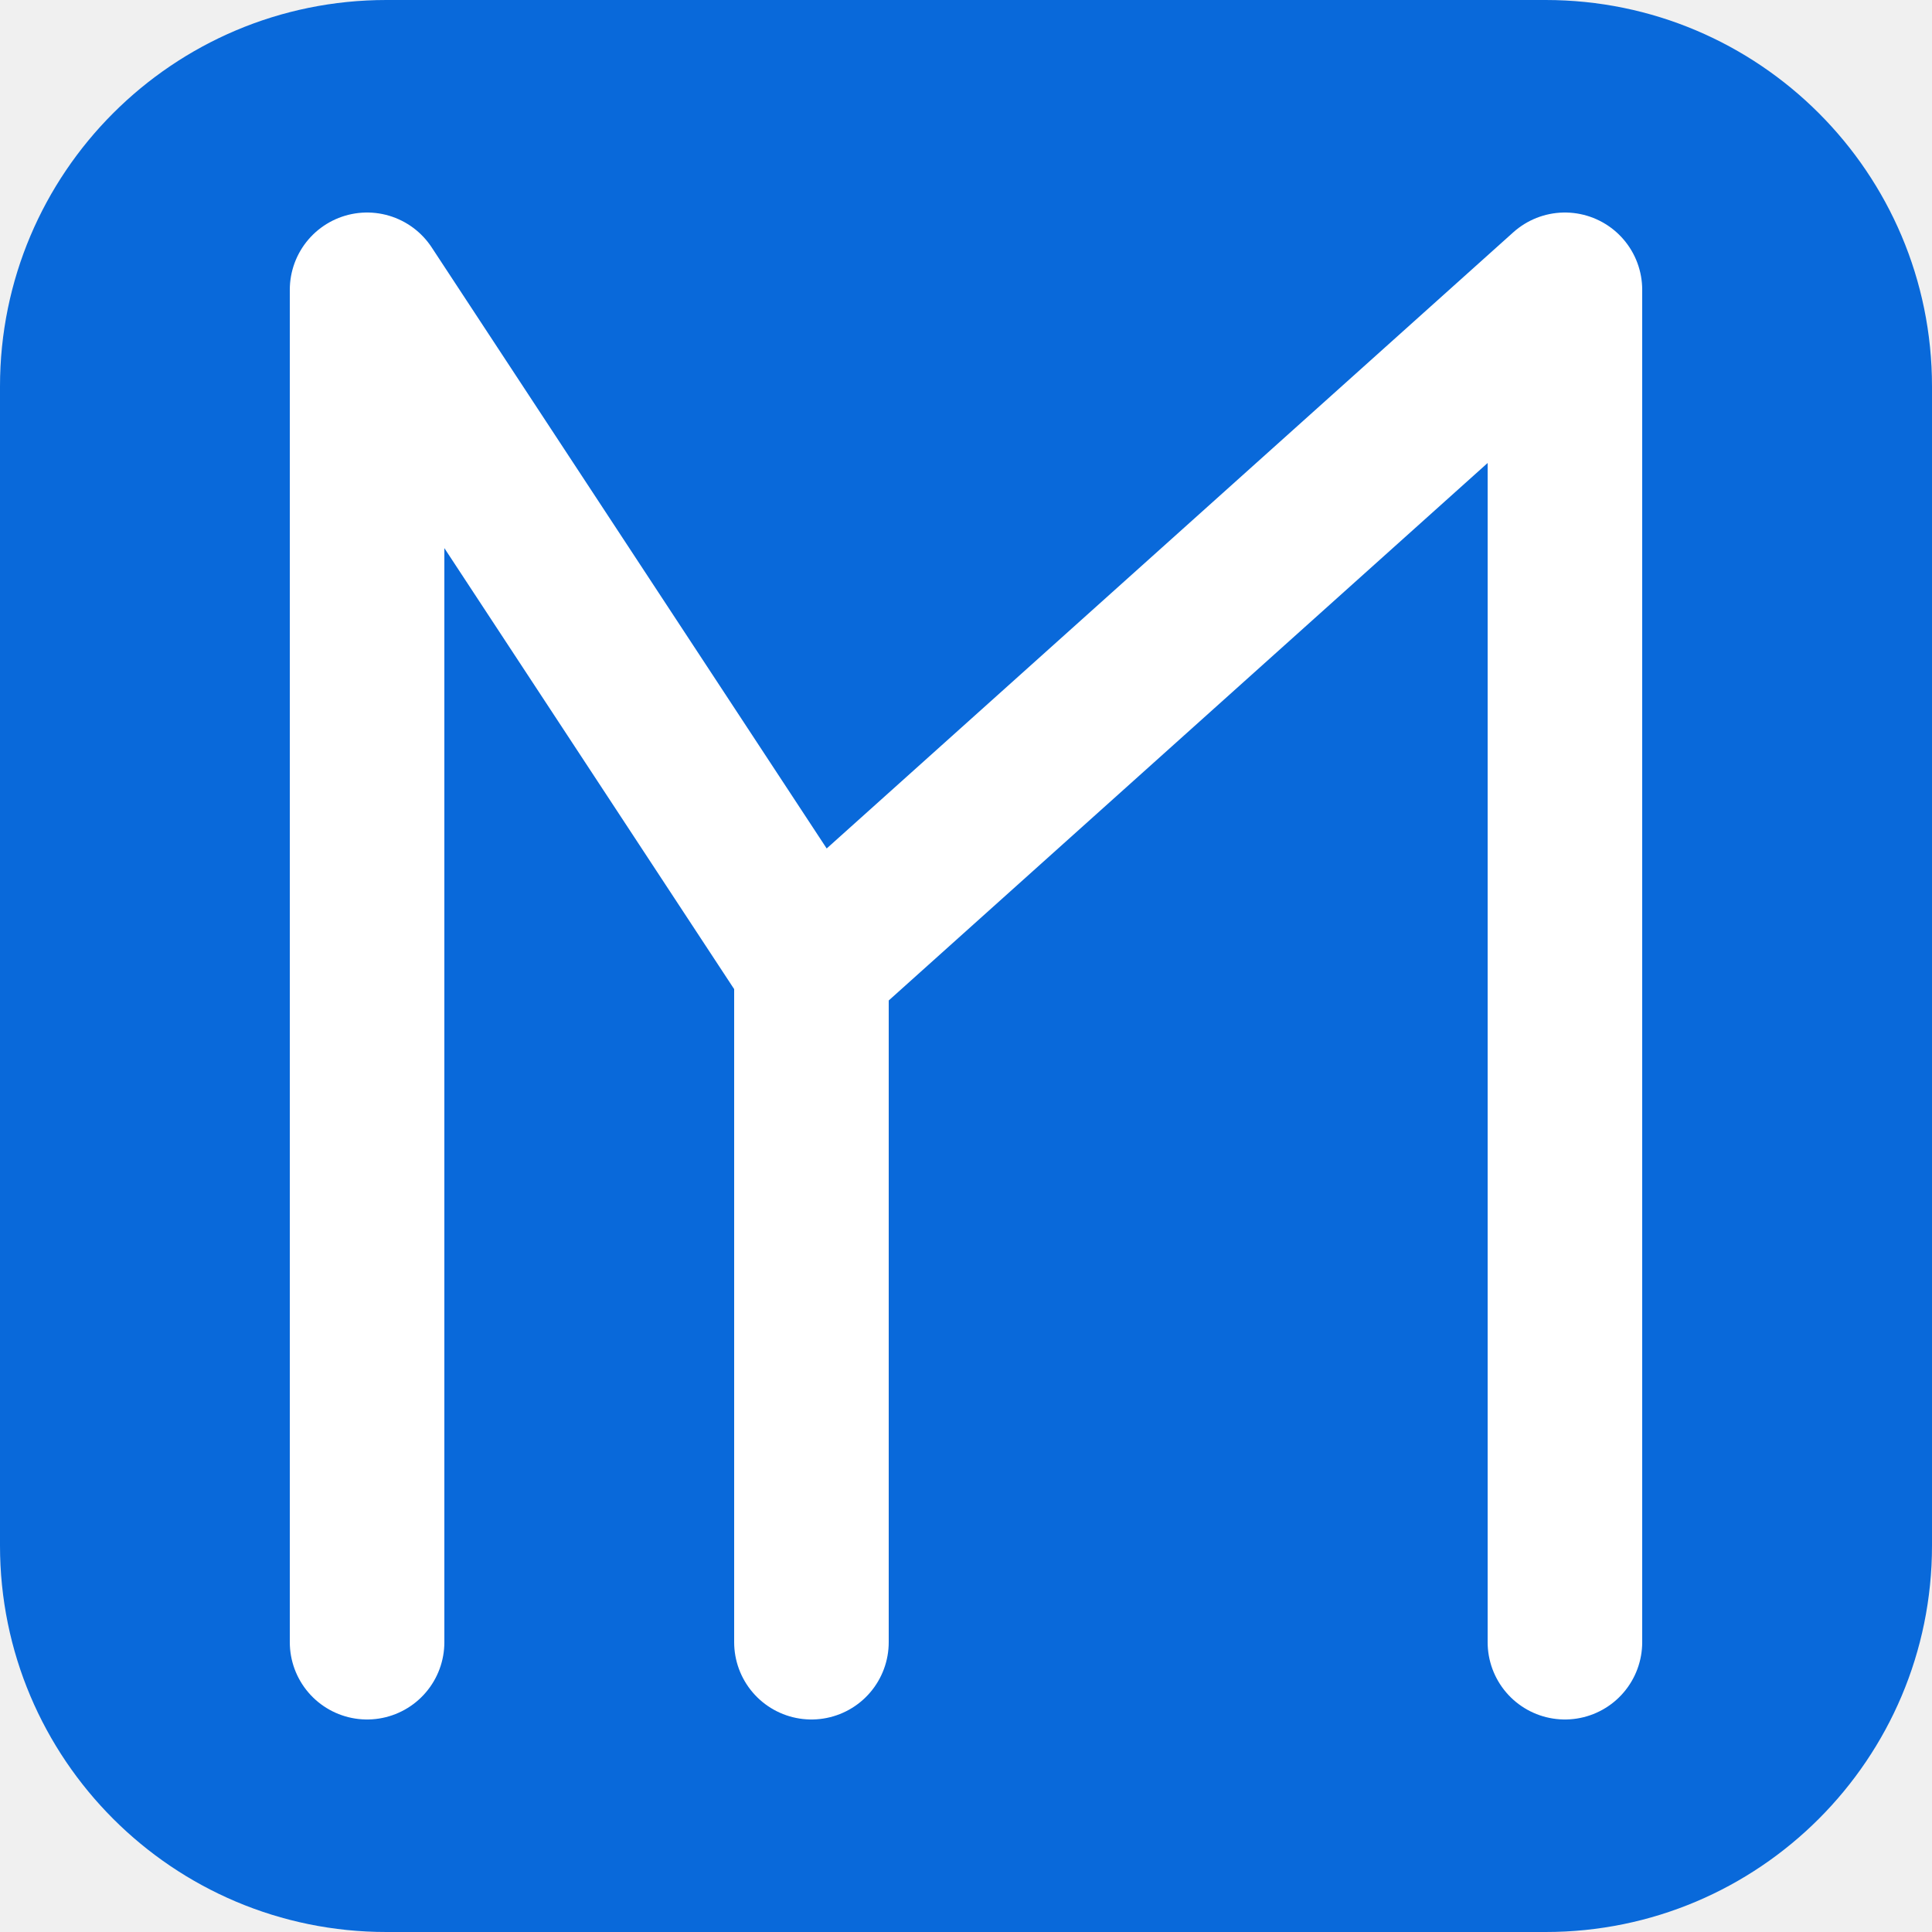
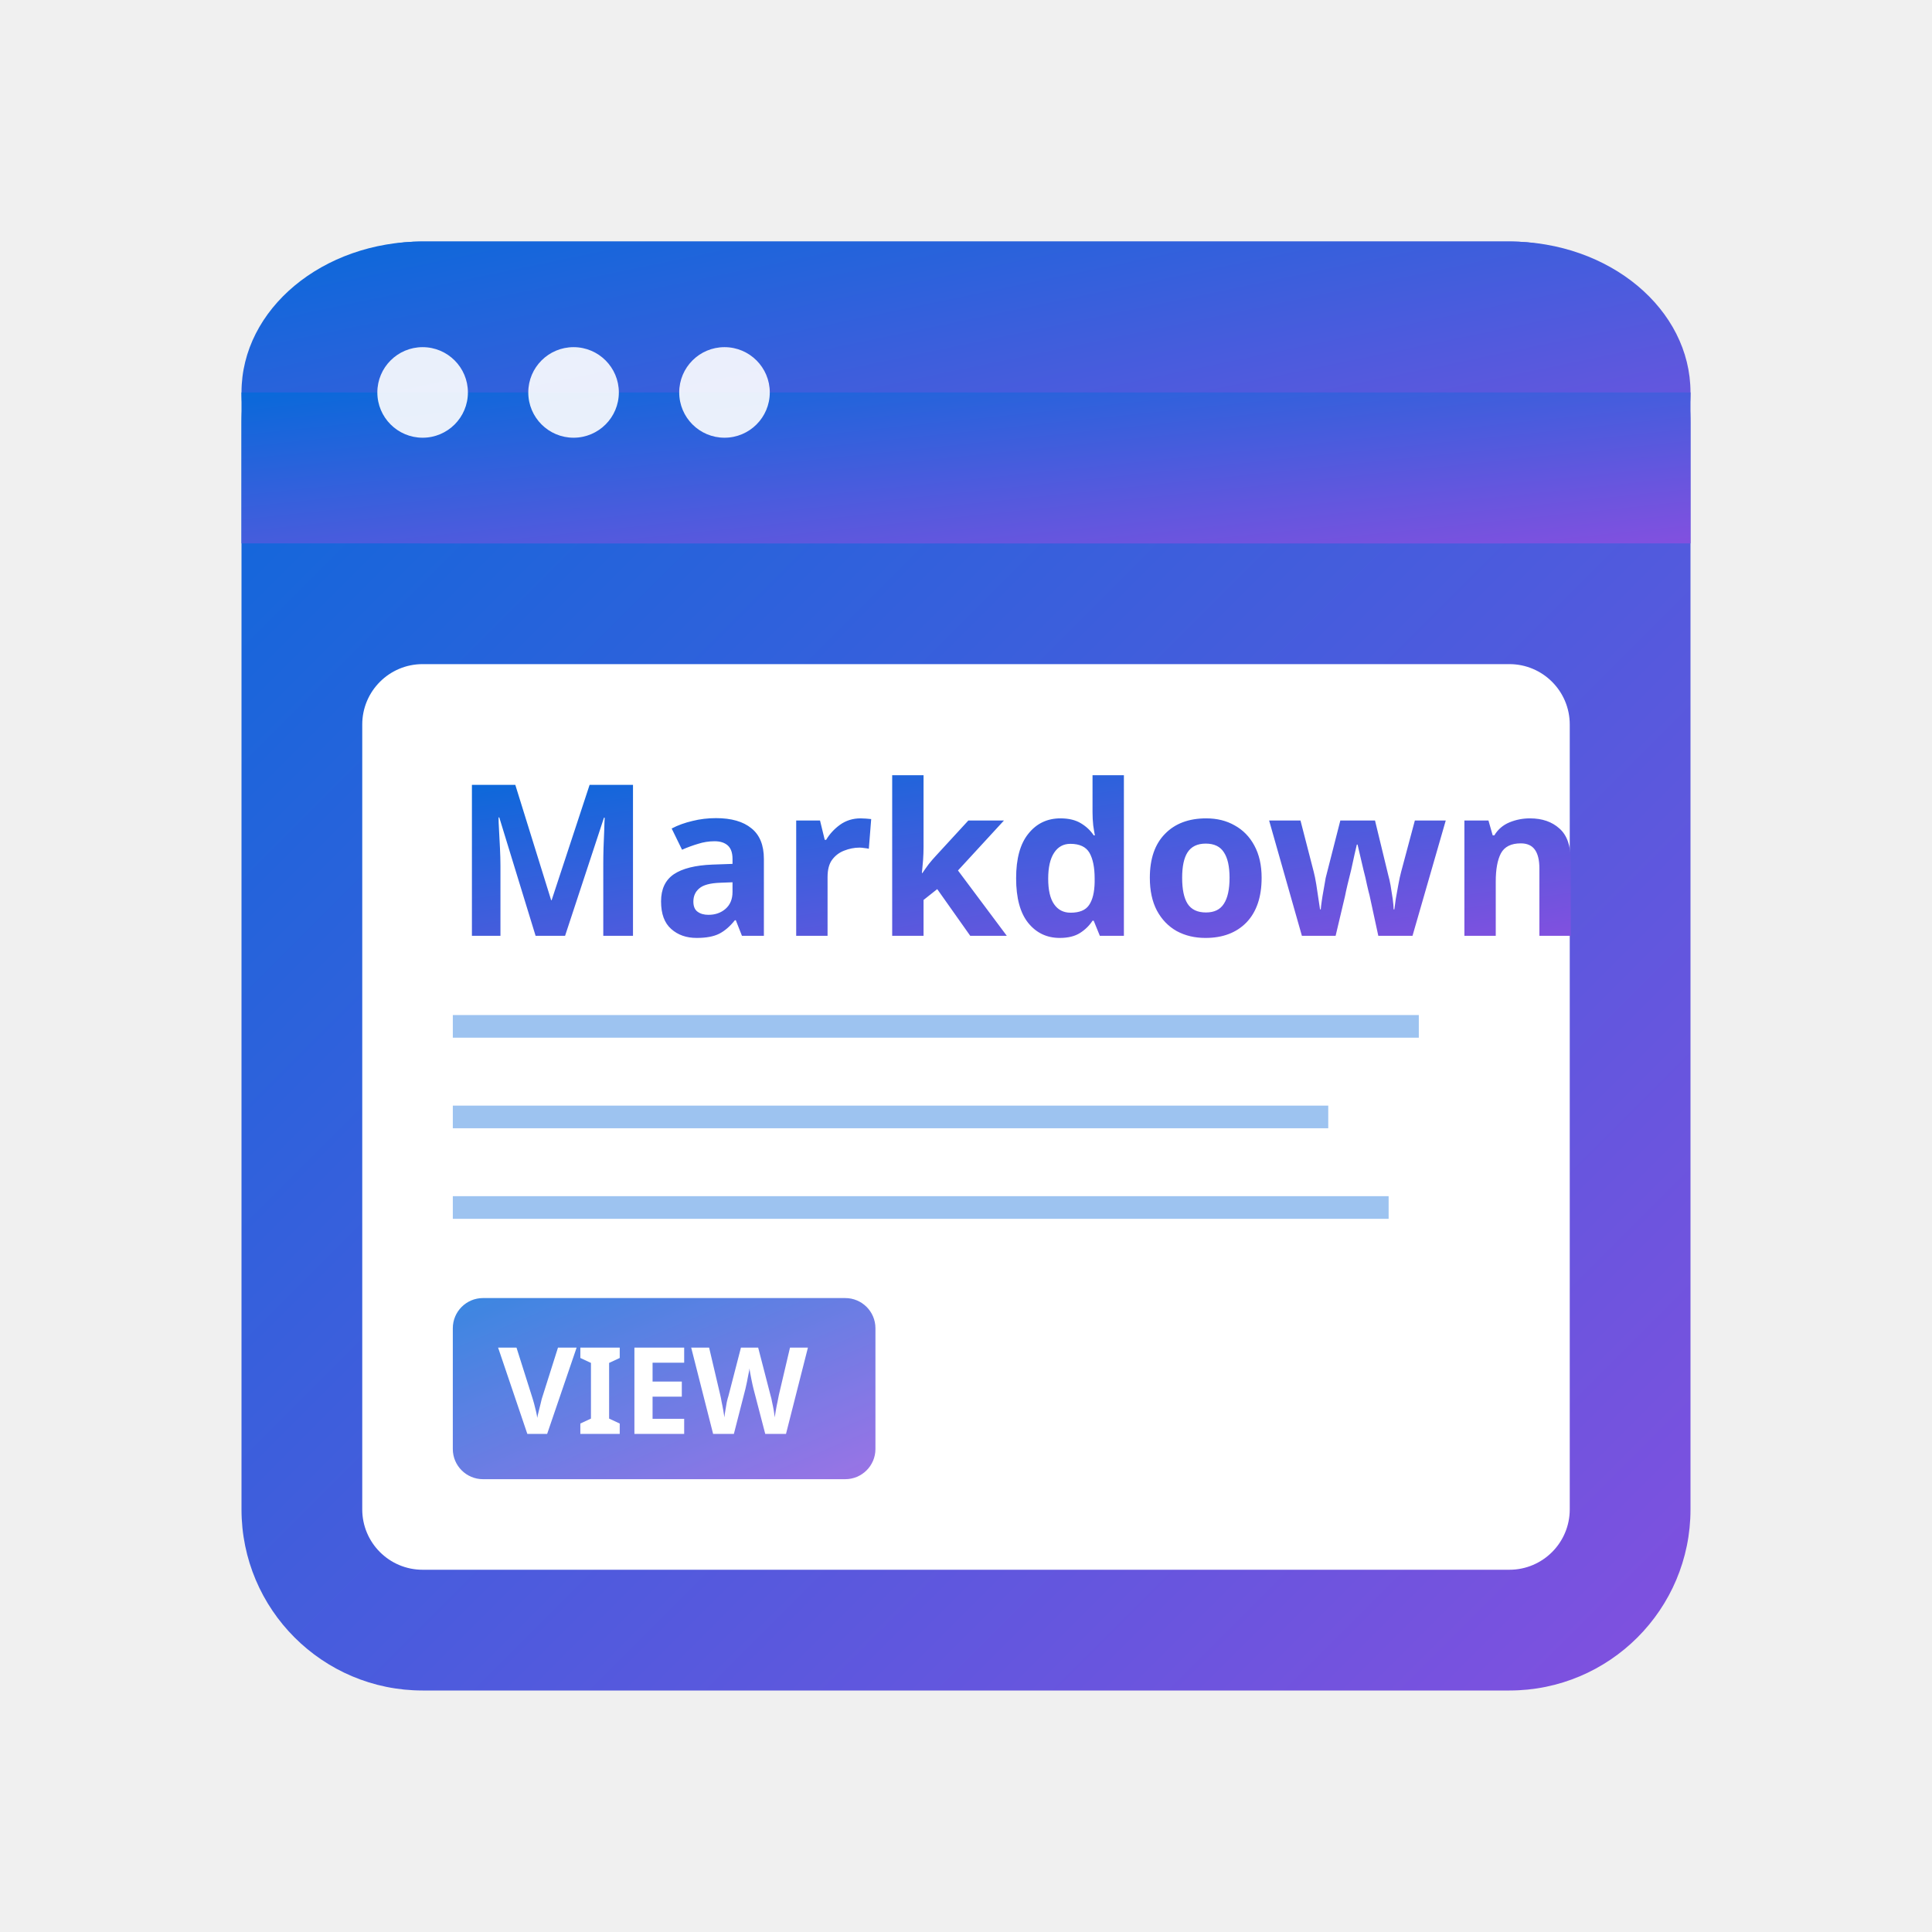
<svg xmlns="http://www.w3.org/2000/svg" width="128" height="128" viewBox="0 0 128 128">
-   <rect width="128" height="128" rx="25.6" fill="#0969da" />
-   <path d="     M 24.32 108.8     L 24.32 19.2     L 53.76 64     L 103.68 19.2     L 103.68 108.8   " fill="none" stroke="white" stroke-width="10.24" stroke-linecap="round" stroke-linejoin="round" />
-   <path d="     M 53.76 64     L 53.76 108.8   " fill="none" stroke="white" stroke-width="10.24" stroke-linecap="round" />
+   <defs>
+     <linearGradient id="grad128" x1="0%" y1="0%" x2="100%" y2="100%">
+       <stop offset="0%" style="stop-color:#0969da;stop-opacity:1" />
+       <stop offset="100%" style="stop-color:#8250df;stop-opacity:1" />
+     </linearGradient>
+   </defs>
+   <rect x="16" y="16" width="96" height="96" rx="12" fill="url(#grad128)" />
+   <rect x="16" y="16" width="96" height="20" rx="12" fill="url(#grad128)" />
+   <rect x="16" y="26" width="96" height="10" fill="url(#grad128)" />
+   <circle cx="28" cy="26" r="3" fill="white" opacity="0.9" />
+   <circle cx="38" cy="26" r="3" fill="white" opacity="0.9" />
+   <circle cx="48" cy="26" r="3" fill="white" opacity="0.9" />
+   <rect x="24" y="44" width="80" height="60" rx="4" fill="white" />
+   <text x="30" y="62" font-family="system-ui" font-size="14" font-weight="bold" fill="url(#grad128)">Markdown</text>
+   <line x1="30" y1="68" x2="94" y2="68" stroke="#0969da" stroke-width="1.5" opacity="0.4" />
+   <line x1="30" y1="74" x2="88" y2="74" stroke="#0969da" stroke-width="1.5" opacity="0.4" />
+   <line x1="30" y1="80" x2="92" y2="80" stroke="#0969da" stroke-width="1.5" opacity="0.4" />
+   <rect x="30" y="86" width="28" height="12" rx="2" fill="url(#grad128)" opacity="0.8" />
+   <text x="33" y="95" font-family="system-ui" font-size="8" fill="white" font-weight="600">VIEW</text>
</svg>
